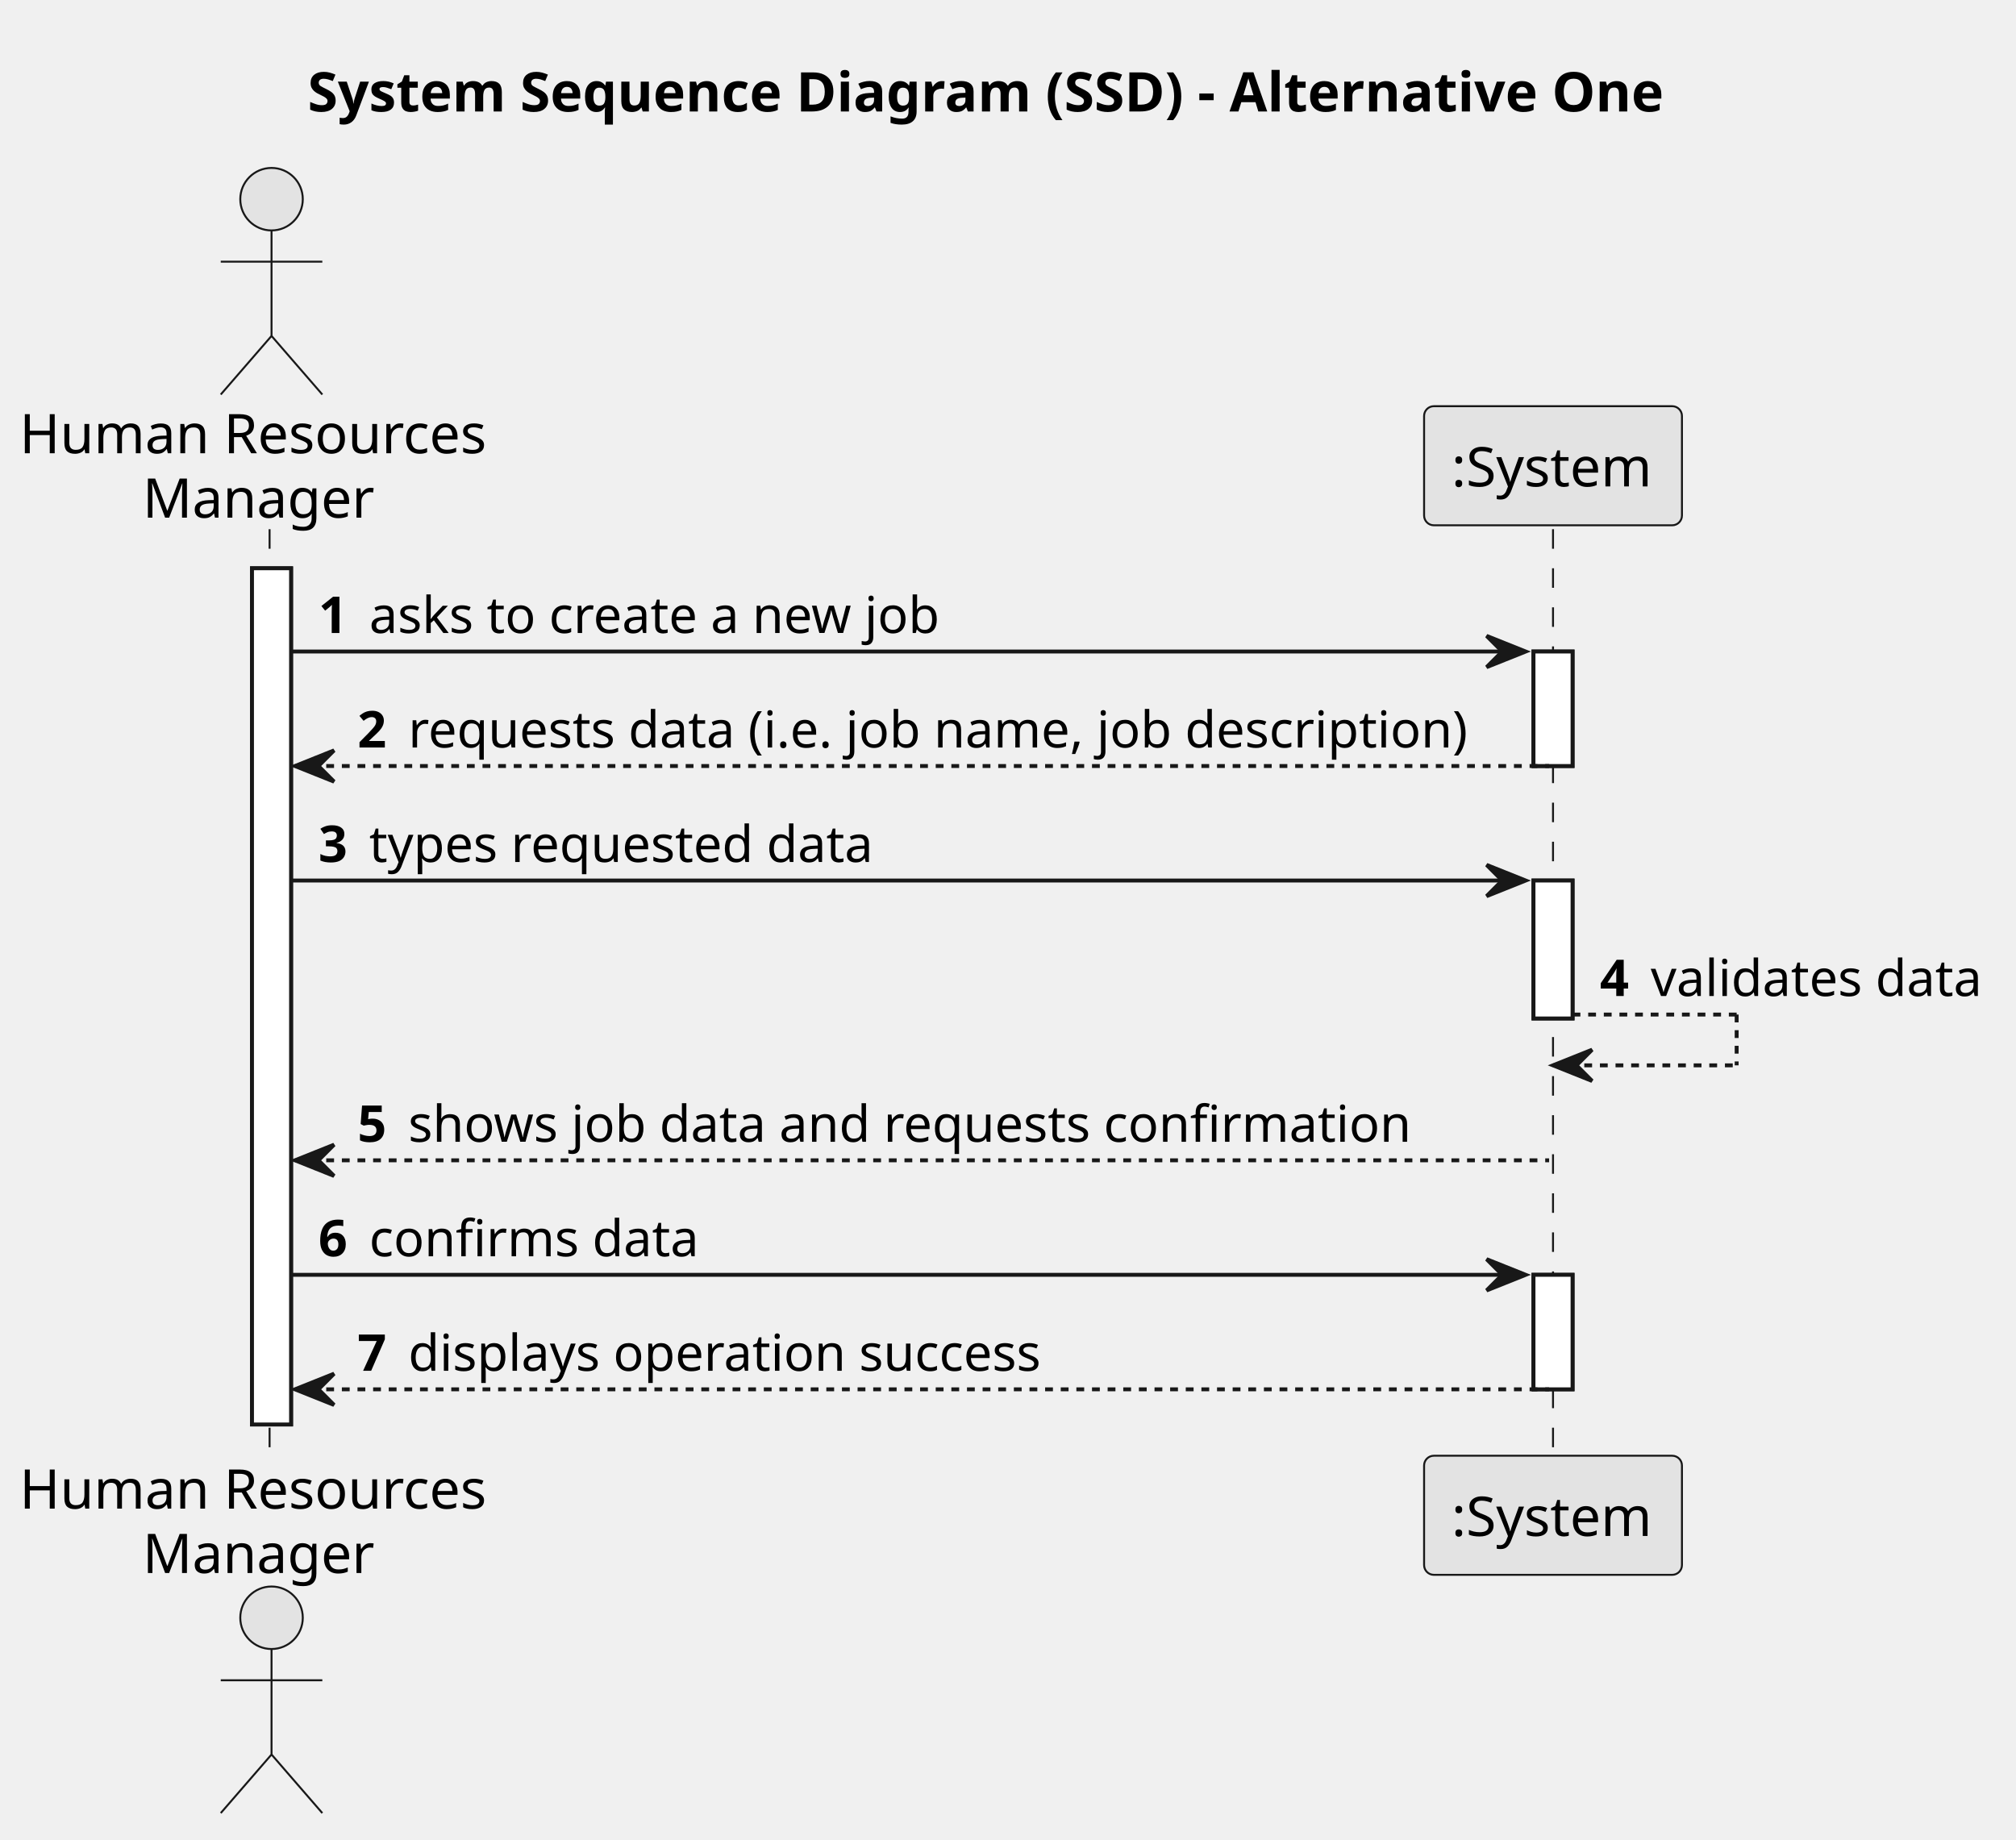
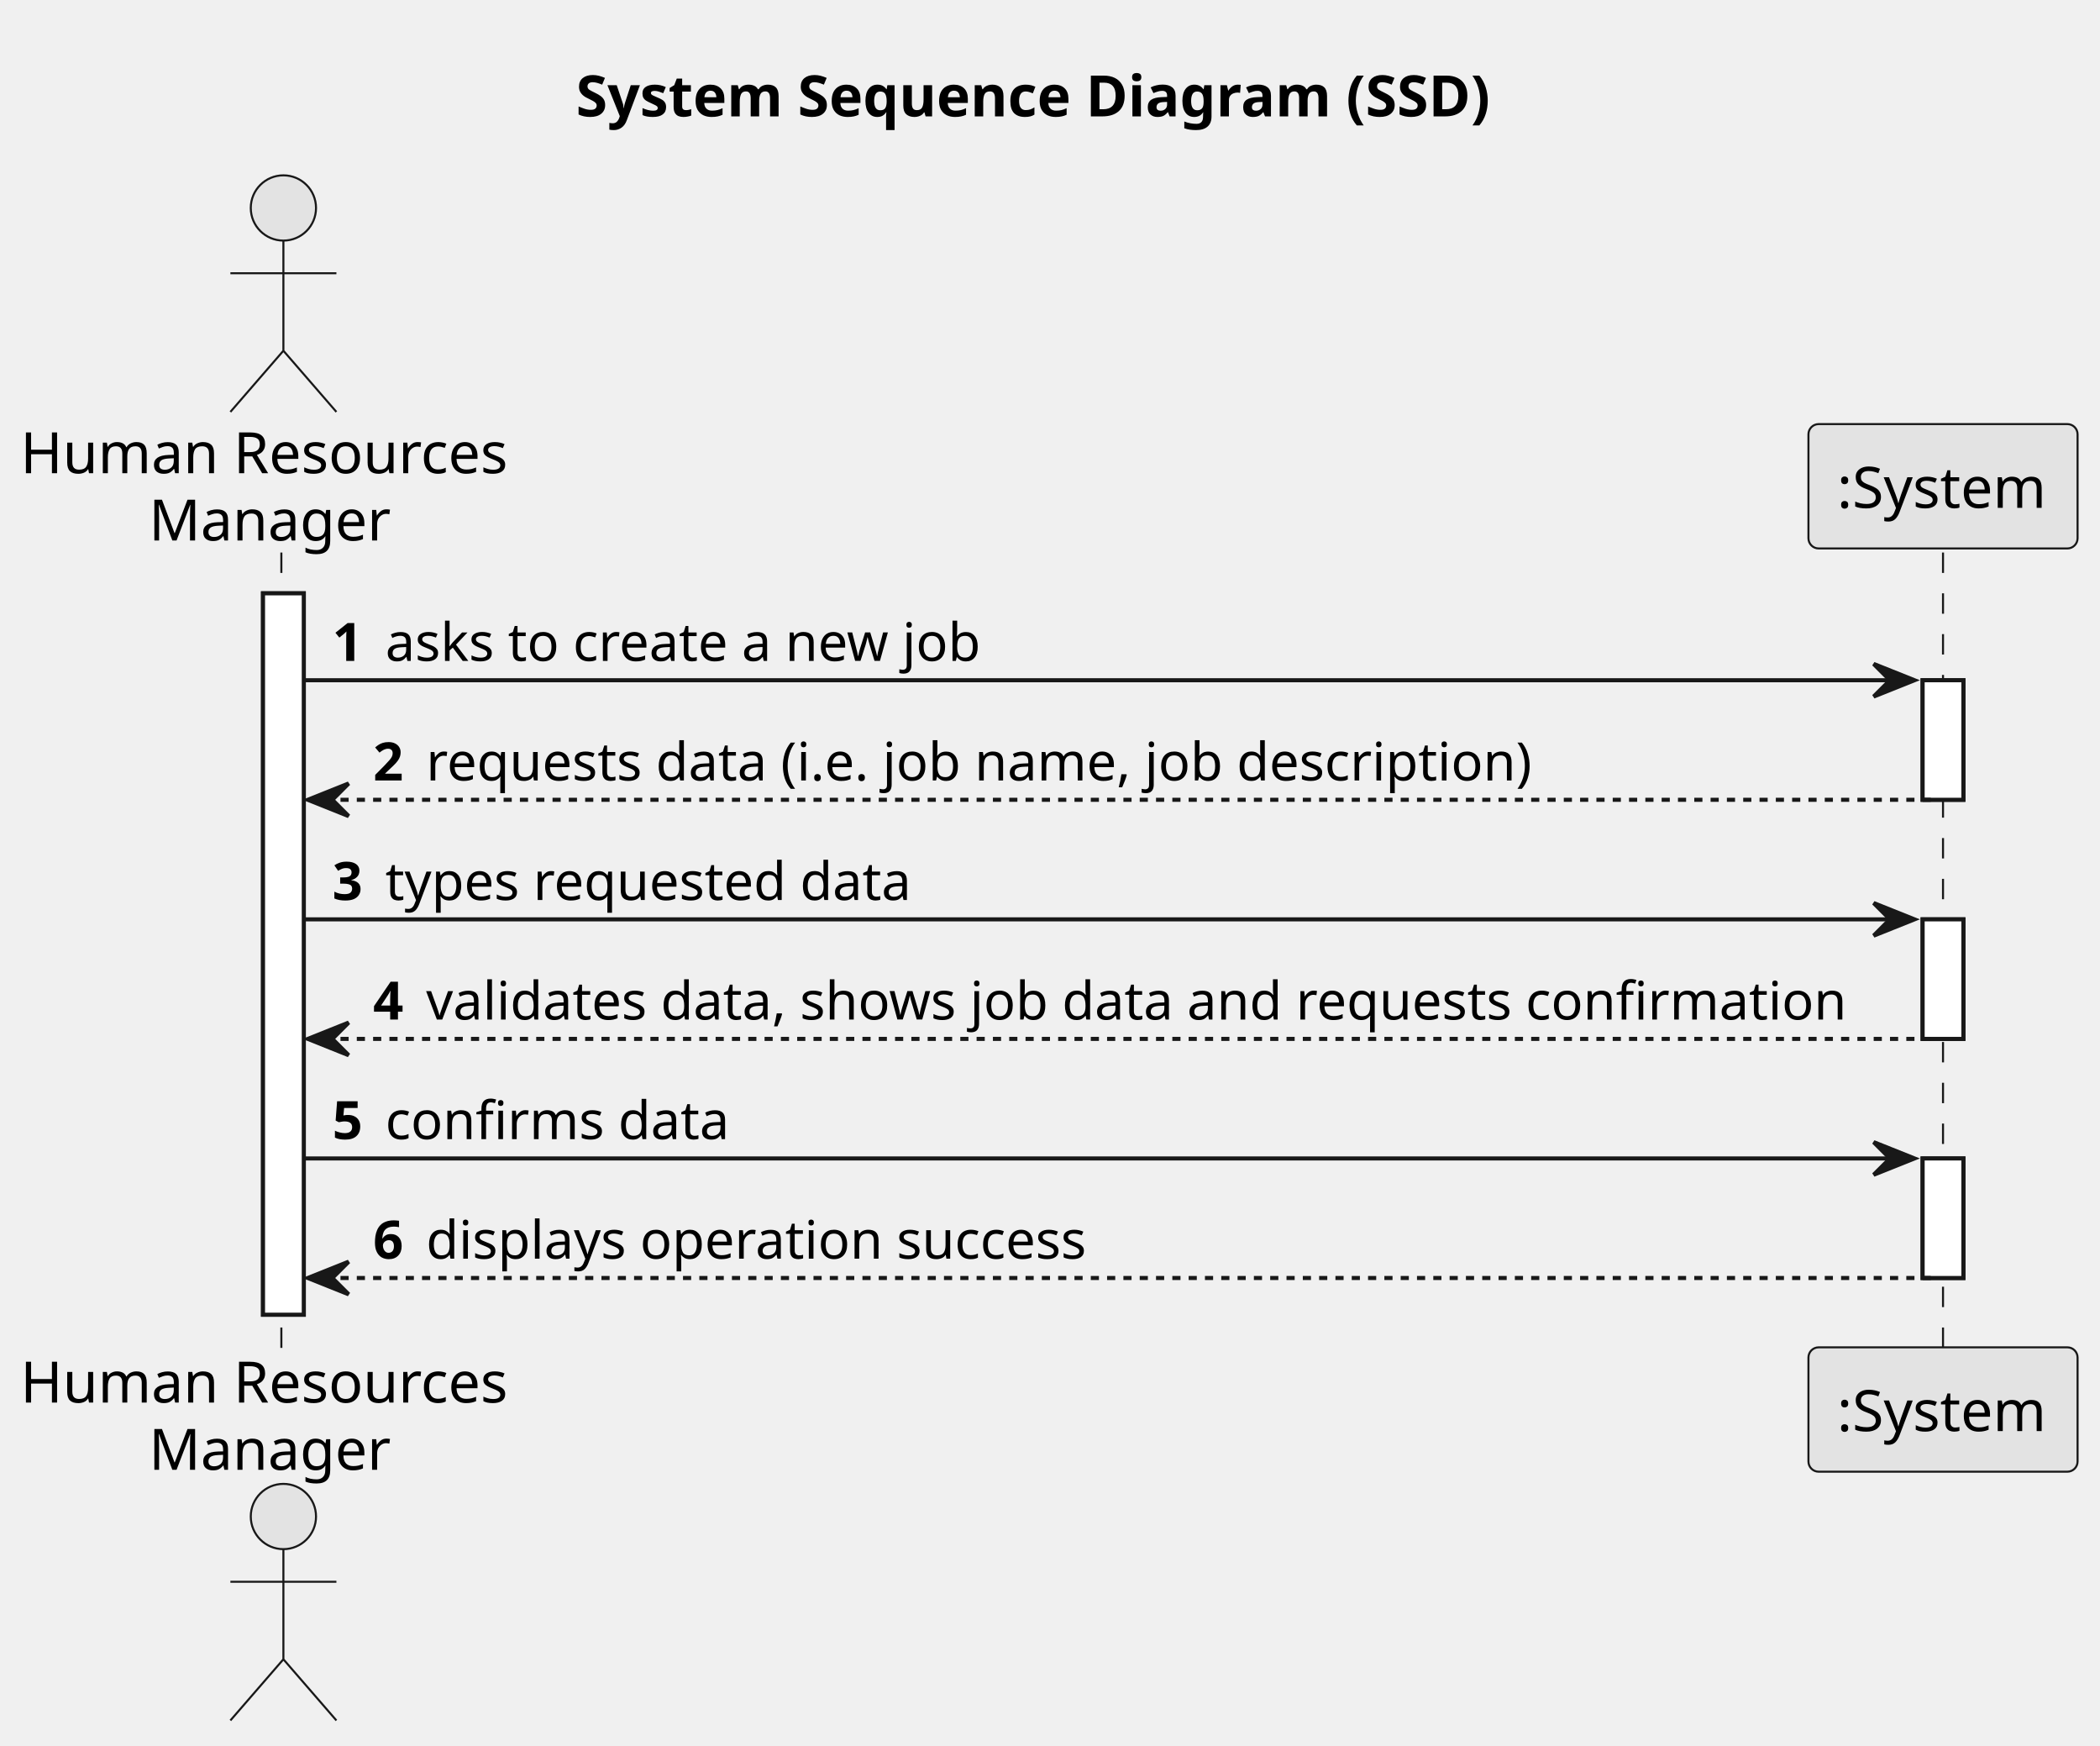
- <svg xmlns="http://www.w3.org/2000/svg" contentStyleType="text/css" height="471px" preserveAspectRatio="none" style="width:516px;height:471px;background:#FFFFFF;" version="1.1" viewBox="0 0 516 471" width="516px" zoomAndPan="magnify">
+ <svg xmlns="http://www.w3.org/2000/svg" contentStyleType="text/css" height="428px" preserveAspectRatio="none" style="width:515px;height:428px;background:#FFFFFF;" version="1.1" viewBox="0 0 515 428" width="515px" zoomAndPan="magnify">
  <defs />
  <g>
-     <text fill="#000000" font-family="sans-serif" font-size="14" font-weight="bold" lengthAdjust="spacing" textLength="363" x="78.75" y="28.535">System Sequence Diagram (SSD) - Alternative One</text>
-     <rect fill="#FFFFFF" height="219.174" style="stroke:#181818;stroke-width:1.0;" width="10" x="64.5" y="145.465" />
-     <rect fill="#FFFFFF" height="29.311" style="stroke:#181818;stroke-width:1.0;" width="10" x="392.5" y="166.775" />
-     <rect fill="#FFFFFF" height="35.31" style="stroke:#181818;stroke-width:1.0;" width="10" x="392.5" y="225.397" />
-     <rect fill="#FFFFFF" height="29.311" style="stroke:#181818;stroke-width:1.0;" width="10" x="392.5" y="326.328" />
-     <line style="stroke:#181818;stroke-width:0.5;stroke-dasharray:5.0,5.0;" x1="69" x2="69" y1="135.465" y2="373.639" />
-     <line style="stroke:#181818;stroke-width:0.5;stroke-dasharray:5.0,5.0;" x1="397.5" x2="397.5" y1="135.465" y2="373.639" />
+     <text fill="#000000" font-family="sans-serif" font-size="14" font-weight="bold" lengthAdjust="spacing" textLength="231" x="141.25" y="28.535">System Sequence Diagram (SSD)</text>
+     <rect fill="#FFFFFF" height="176.863" style="stroke:#181818;stroke-width:1.0;" width="10" x="64.5" y="145.465" />
+     <rect fill="#FFFFFF" height="29.311" style="stroke:#181818;stroke-width:1.0;" width="10" x="471.5" y="166.775" />
+     <rect fill="#FFFFFF" height="29.311" style="stroke:#181818;stroke-width:1.0;" width="10" x="471.5" y="225.397" />
+     <rect fill="#FFFFFF" height="29.311" style="stroke:#181818;stroke-width:1.0;" width="10" x="471.5" y="284.018" />
+     <line style="stroke:#181818;stroke-width:0.5;stroke-dasharray:5.0,5.0;" x1="69" x2="69" y1="135.465" y2="331.328" />
+     <line style="stroke:#181818;stroke-width:0.5;stroke-dasharray:5.0,5.0;" x1="476.5" x2="476.5" y1="135.465" y2="331.328" />
    <text fill="#000000" font-family="sans-serif" font-size="14" lengthAdjust="spacing" textLength="123" x="5" y="116.023">Human Resources</text>
    <text fill="#000000" font-family="sans-serif" font-size="14" lengthAdjust="spacing" textLength="60" x="36.5" y="132.512">Manager</text>
    <ellipse cx="69.5" cy="50.988" fill="#E3E3E3" rx="8" ry="8" style="stroke:#181818;stroke-width:0.5;" />
    <path d="M69.5,58.988 L69.5,85.988 M56.5,66.988 L82.5,66.988 M69.5,85.988 L56.5,100.988 M69.5,85.988 L82.5,100.988 " fill="none" style="stroke:#181818;stroke-width:0.5;" />
-     <text fill="#000000" font-family="sans-serif" font-size="14" lengthAdjust="spacing" textLength="123" x="5" y="386.174">Human Resources</text>
-     <text fill="#000000" font-family="sans-serif" font-size="14" lengthAdjust="spacing" textLength="60" x="36.5" y="402.662">Manager</text>
-     <ellipse cx="69.5" cy="414.115" fill="#E3E3E3" rx="8" ry="8" style="stroke:#181818;stroke-width:0.5;" />
-     <path d="M69.5,422.115 L69.5,449.115 M56.5,430.115 L82.5,430.115 M69.5,449.115 L56.5,464.115 M69.5,449.115 L82.5,464.115 " fill="none" style="stroke:#181818;stroke-width:0.5;" />
-     <rect fill="#E3E3E3" height="30.488" rx="2.5" ry="2.5" style="stroke:#181818;stroke-width:0.5;" width="66" x="364.5" y="103.977" />
-     <text fill="#000000" font-family="sans-serif" font-size="14" lengthAdjust="spacing" textLength="52" x="371.5" y="124.512">:System</text>
-     <rect fill="#E3E3E3" height="30.488" rx="2.5" ry="2.5" style="stroke:#181818;stroke-width:0.5;" width="66" x="364.5" y="372.639" />
-     <text fill="#000000" font-family="sans-serif" font-size="14" lengthAdjust="spacing" textLength="52" x="371.5" y="393.174">:System</text>
-     <rect fill="#FFFFFF" height="219.174" style="stroke:#181818;stroke-width:1.0;" width="10" x="64.5" y="145.465" />
-     <rect fill="#FFFFFF" height="29.311" style="stroke:#181818;stroke-width:1.0;" width="10" x="392.5" y="166.775" />
-     <rect fill="#FFFFFF" height="35.31" style="stroke:#181818;stroke-width:1.0;" width="10" x="392.5" y="225.397" />
-     <rect fill="#FFFFFF" height="29.311" style="stroke:#181818;stroke-width:1.0;" width="10" x="392.5" y="326.328" />
-     <polygon fill="#181818" points="380.5,162.775,390.5,166.775,380.5,170.775,384.5,166.775" style="stroke:#181818;stroke-width:1.0;" />
-     <line style="stroke:#181818;stroke-width:1.0;" x1="74.5" x2="386.5" y1="166.775" y2="166.775" />
+     <text fill="#000000" font-family="sans-serif" font-size="14" lengthAdjust="spacing" textLength="123" x="5" y="343.863">Human Resources</text>
+     <text fill="#000000" font-family="sans-serif" font-size="14" lengthAdjust="spacing" textLength="60" x="36.5" y="360.352">Manager</text>
+     <ellipse cx="69.5" cy="371.805" fill="#E3E3E3" rx="8" ry="8" style="stroke:#181818;stroke-width:0.5;" />
+     <path d="M69.5,379.805 L69.5,406.805 M56.5,387.805 L82.5,387.805 M69.5,406.805 L56.5,421.805 M69.5,406.805 L82.5,421.805 " fill="none" style="stroke:#181818;stroke-width:0.5;" />
+     <rect fill="#E3E3E3" height="30.488" rx="2.5" ry="2.5" style="stroke:#181818;stroke-width:0.5;" width="66" x="443.5" y="103.977" />
+     <text fill="#000000" font-family="sans-serif" font-size="14" lengthAdjust="spacing" textLength="52" x="450.5" y="124.512">:System</text>
+     <rect fill="#E3E3E3" height="30.488" rx="2.5" ry="2.5" style="stroke:#181818;stroke-width:0.5;" width="66" x="443.5" y="330.328" />
+     <text fill="#000000" font-family="sans-serif" font-size="14" lengthAdjust="spacing" textLength="52" x="450.5" y="350.863">:System</text>
+     <rect fill="#FFFFFF" height="176.863" style="stroke:#181818;stroke-width:1.0;" width="10" x="64.5" y="145.465" />
+     <rect fill="#FFFFFF" height="29.311" style="stroke:#181818;stroke-width:1.0;" width="10" x="471.5" y="166.775" />
+     <rect fill="#FFFFFF" height="29.311" style="stroke:#181818;stroke-width:1.0;" width="10" x="471.5" y="225.397" />
+     <rect fill="#FFFFFF" height="29.311" style="stroke:#181818;stroke-width:1.0;" width="10" x="471.5" y="284.018" />
+     <polygon fill="#181818" points="459.5,162.775,469.5,166.775,459.5,170.775,463.5,166.775" style="stroke:#181818;stroke-width:1.0;" />
+     <line style="stroke:#181818;stroke-width:1.0;" x1="74.5" x2="465.5" y1="166.775" y2="166.775" />
    <text fill="#000000" font-family="sans-serif" font-size="13" font-weight="bold" lengthAdjust="spacing" textLength="9" x="81.5" y="162.033">1</text>
    <text fill="#000000" font-family="sans-serif" font-size="13" lengthAdjust="spacing" textLength="152" x="94.5" y="162.033">asks to create a new job</text>
    <polygon fill="#181818" points="85.5,192.086,75.5,196.086,85.5,200.086,81.5,196.086" style="stroke:#181818;stroke-width:1.0;" />
-     <line style="stroke:#181818;stroke-width:1.0;stroke-dasharray:2.0,2.0;" x1="79.5" x2="396.5" y1="196.086" y2="196.086" />
+     <line style="stroke:#181818;stroke-width:1.0;stroke-dasharray:2.0,2.0;" x1="79.5" x2="475.5" y1="196.086" y2="196.086" />
    <text fill="#000000" font-family="sans-serif" font-size="13" font-weight="bold" lengthAdjust="spacing" textLength="9" x="91.5" y="191.344">2</text>
    <text fill="#000000" font-family="sans-serif" font-size="13" lengthAdjust="spacing" textLength="281" x="104.5" y="191.344">requests data (i.e. job name, job description)</text>
-     <polygon fill="#181818" points="380.5,221.397,390.5,225.397,380.5,229.397,384.5,225.397" style="stroke:#181818;stroke-width:1.0;" />
-     <line style="stroke:#181818;stroke-width:1.0;" x1="74.5" x2="386.5" y1="225.397" y2="225.397" />
+     <polygon fill="#181818" points="459.5,221.397,469.5,225.397,459.5,229.397,463.5,225.397" style="stroke:#181818;stroke-width:1.0;" />
+     <line style="stroke:#181818;stroke-width:1.0;" x1="74.5" x2="465.5" y1="225.397" y2="225.397" />
    <text fill="#000000" font-family="sans-serif" font-size="13" font-weight="bold" lengthAdjust="spacing" textLength="9" x="81.5" y="220.654">3</text>
    <text fill="#000000" font-family="sans-serif" font-size="13" lengthAdjust="spacing" textLength="131" x="94.5" y="220.654">types requested data</text>
-     <line style="stroke:#181818;stroke-width:1.0;stroke-dasharray:2.0,2.0;" x1="402.5" x2="444.5" y1="259.707" y2="259.707" />
-     <line style="stroke:#181818;stroke-width:1.0;stroke-dasharray:2.0,2.0;" x1="444.5" x2="444.5" y1="259.707" y2="272.707" />
-     <line style="stroke:#181818;stroke-width:1.0;stroke-dasharray:2.0,2.0;" x1="397.5" x2="444.5" y1="272.707" y2="272.707" />
-     <polygon fill="#181818" points="407.5,268.707,397.5,272.707,407.5,276.707,403.5,272.707" style="stroke:#181818;stroke-width:1.0;" />
-     <text fill="#000000" font-family="sans-serif" font-size="13" font-weight="bold" lengthAdjust="spacing" textLength="9" x="409.5" y="254.965">4</text>
-     <text fill="#000000" font-family="sans-serif" font-size="13" lengthAdjust="spacing" textLength="87" x="422.5" y="254.965">validates data</text>
-     <polygon fill="#181818" points="85.5,293.018,75.5,297.018,85.5,301.018,81.5,297.018" style="stroke:#181818;stroke-width:1.0;" />
-     <line style="stroke:#181818;stroke-width:1.0;stroke-dasharray:2.0,2.0;" x1="79.5" x2="396.5" y1="297.018" y2="297.018" />
-     <text fill="#000000" font-family="sans-serif" font-size="13" font-weight="bold" lengthAdjust="spacing" textLength="9" x="91.5" y="292.275">5</text>
-     <text fill="#000000" font-family="sans-serif" font-size="13" lengthAdjust="spacing" textLength="265" x="104.5" y="292.275">shows job data and requests confirmation</text>
-     <polygon fill="#181818" points="380.5,322.328,390.5,326.328,380.5,330.328,384.5,326.328" style="stroke:#181818;stroke-width:1.0;" />
-     <line style="stroke:#181818;stroke-width:1.0;" x1="74.5" x2="386.5" y1="326.328" y2="326.328" />
-     <text fill="#000000" font-family="sans-serif" font-size="13" font-weight="bold" lengthAdjust="spacing" textLength="9" x="81.5" y="321.586">6</text>
-     <text fill="#000000" font-family="sans-serif" font-size="13" lengthAdjust="spacing" textLength="87" x="94.5" y="321.586">confirms data</text>
-     <polygon fill="#181818" points="85.5,351.639,75.5,355.639,85.5,359.639,81.5,355.639" style="stroke:#181818;stroke-width:1.0;" />
-     <line style="stroke:#181818;stroke-width:1.0;stroke-dasharray:2.0,2.0;" x1="79.5" x2="396.5" y1="355.639" y2="355.639" />
-     <text fill="#000000" font-family="sans-serif" font-size="13" font-weight="bold" lengthAdjust="spacing" textLength="9" x="91.5" y="350.897">7</text>
-     <text fill="#000000" font-family="sans-serif" font-size="13" lengthAdjust="spacing" textLength="170" x="104.5" y="350.897">displays operation success</text>
+     <polygon fill="#181818" points="85.5,250.707,75.5,254.707,85.5,258.707,81.5,254.707" style="stroke:#181818;stroke-width:1.0;" />
+     <line style="stroke:#181818;stroke-width:1.0;stroke-dasharray:2.0,2.0;" x1="79.5" x2="475.5" y1="254.707" y2="254.707" />
+     <text fill="#000000" font-family="sans-serif" font-size="13" font-weight="bold" lengthAdjust="spacing" textLength="9" x="91.5" y="249.965">4</text>
+     <text fill="#000000" font-family="sans-serif" font-size="13" lengthAdjust="spacing" textLength="360" x="104.5" y="249.965">validates data, shows job data and requests confirmation</text>
+     <polygon fill="#181818" points="459.5,280.018,469.5,284.018,459.5,288.018,463.5,284.018" style="stroke:#181818;stroke-width:1.0;" />
+     <line style="stroke:#181818;stroke-width:1.0;" x1="74.5" x2="465.5" y1="284.018" y2="284.018" />
+     <text fill="#000000" font-family="sans-serif" font-size="13" font-weight="bold" lengthAdjust="spacing" textLength="9" x="81.5" y="279.275">5</text>
+     <text fill="#000000" font-family="sans-serif" font-size="13" lengthAdjust="spacing" textLength="87" x="94.5" y="279.275">confirms data</text>
+     <polygon fill="#181818" points="85.5,309.328,75.5,313.328,85.5,317.328,81.5,313.328" style="stroke:#181818;stroke-width:1.0;" />
+     <line style="stroke:#181818;stroke-width:1.0;stroke-dasharray:2.0,2.0;" x1="79.5" x2="475.5" y1="313.328" y2="313.328" />
+     <text fill="#000000" font-family="sans-serif" font-size="13" font-weight="bold" lengthAdjust="spacing" textLength="9" x="91.5" y="308.586">6</text>
+     <text fill="#000000" font-family="sans-serif" font-size="13" lengthAdjust="spacing" textLength="170" x="104.5" y="308.586">displays operation success</text>
  </g>
</svg>
